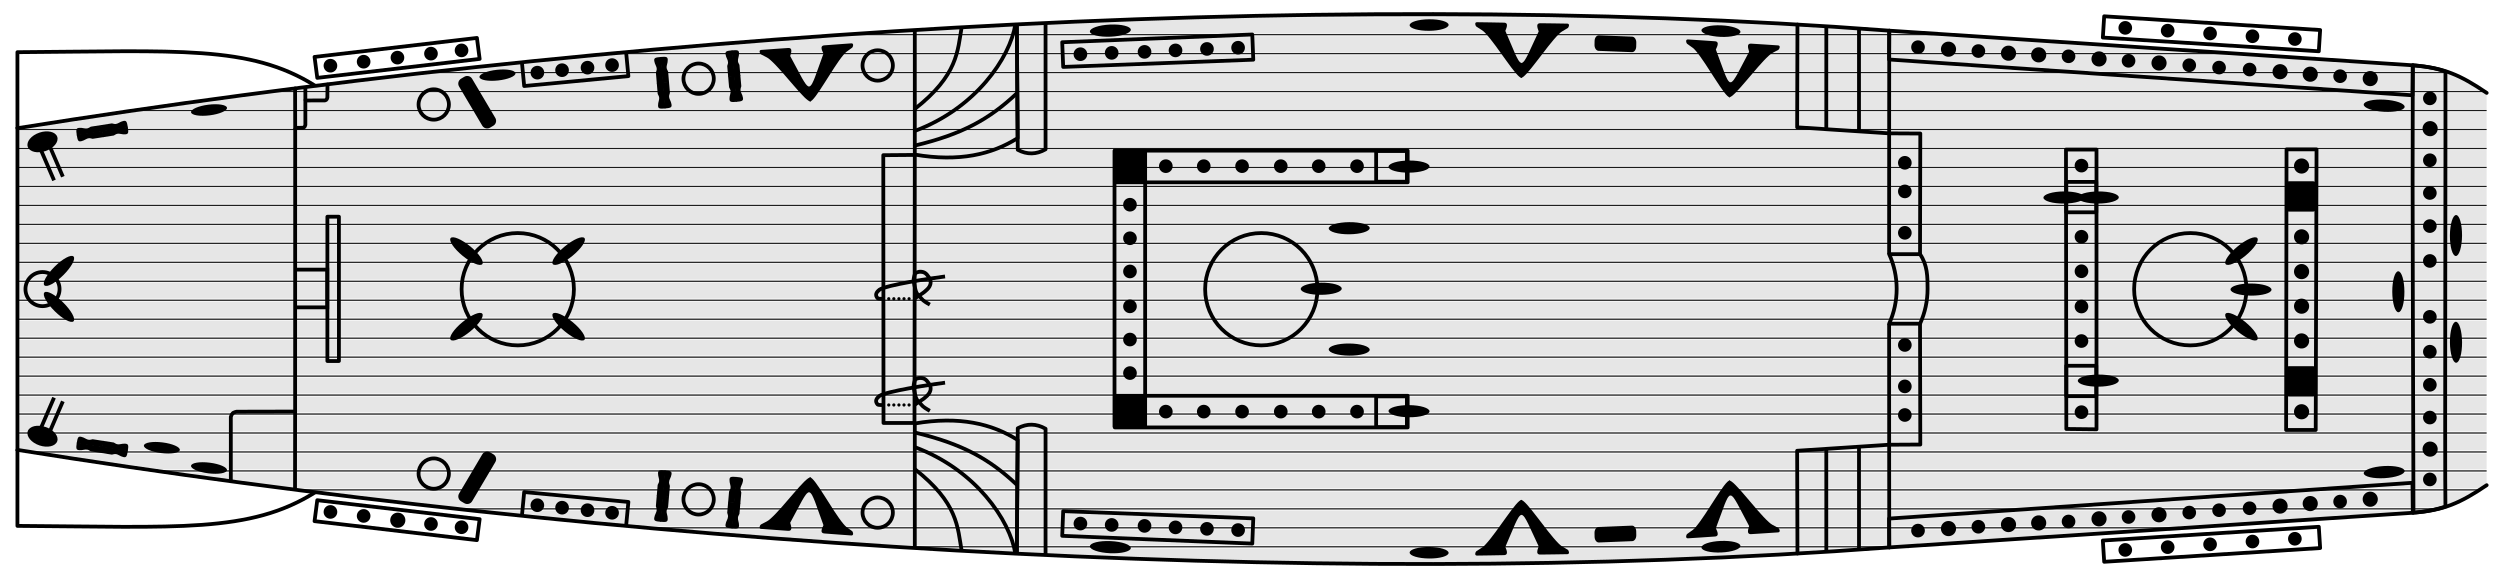
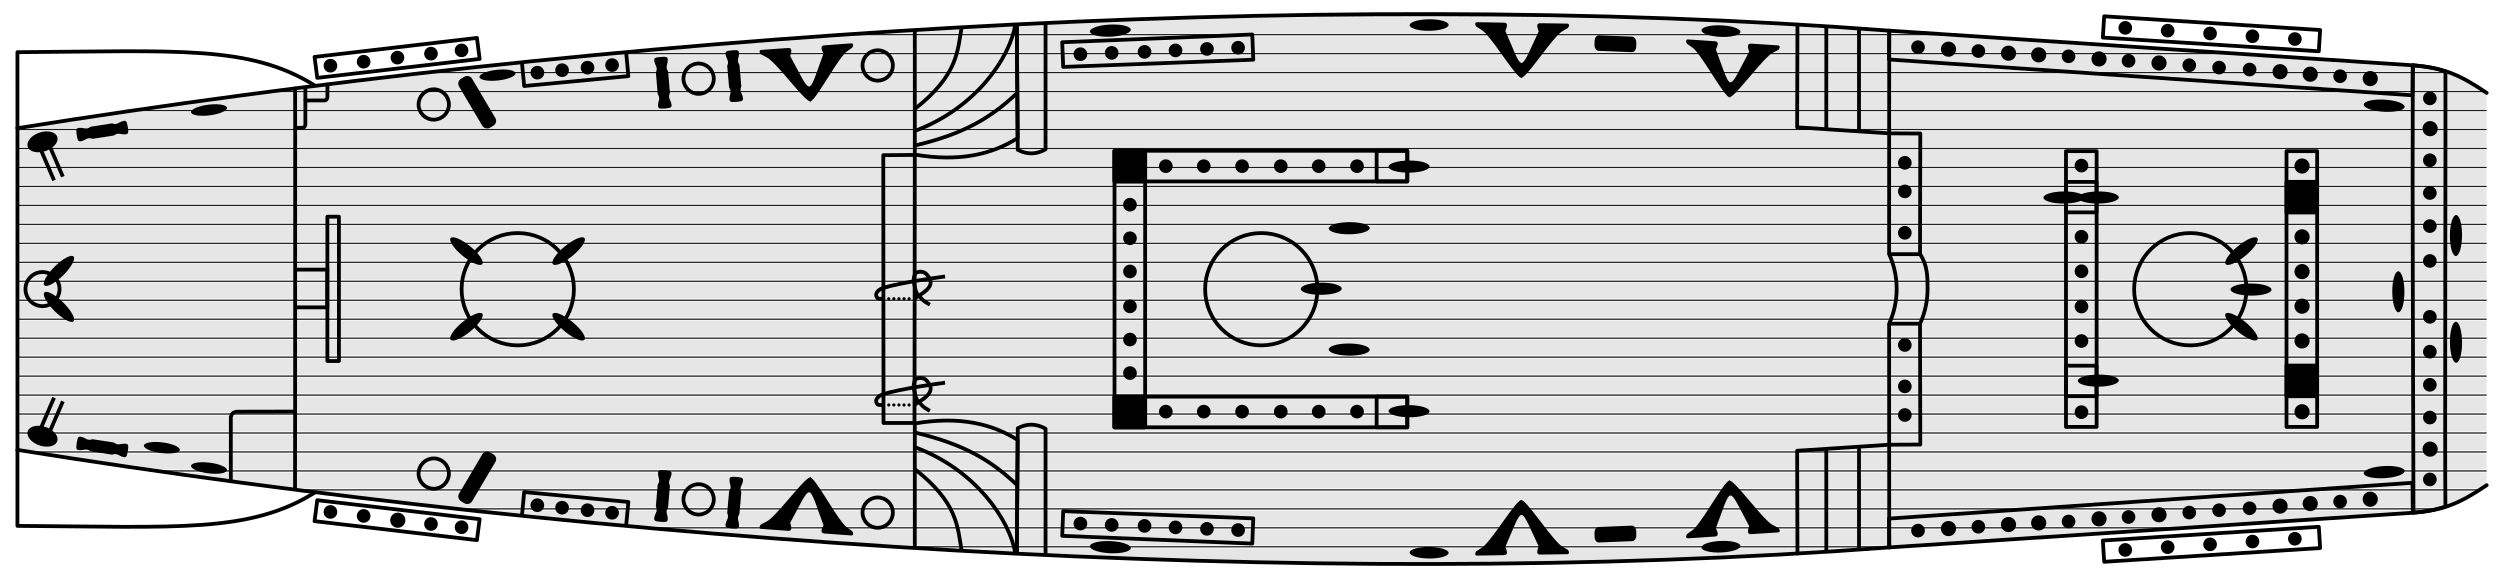
<svg xmlns="http://www.w3.org/2000/svg" xmlns:ns2="https://github.com/jolaf/rigging" xmlns:xlink="http://www.w3.org/1999/xlink" version="1.1" viewBox="1 -24 659 152">
  <defs>
    <pattern id="wood" width="5" height="5" patternUnits="userSpaceOnUse" viewBox="0,0,100,100">
      <g fill="currentColor">
        <rect width="100" height="5" />
        <rect y="5" width="100" height="95" opacity=".1" />
      </g>
    </pattern>
    <rect id="deckMask" x="277.27" y="-.809" width="220.71" height="146.64" fill="currentColor" />
    <g id="mastMask" stroke="currentColor">
      <path d="m425.11 59.525 26.5 26.5z" />
      <path d="m451.61 59.525-26.5 26.5z" />
    </g>
    <circle id="pipe" cx="160.87" cy="398.09" r="4" stroke="currentColor" />
    <circle id="pin" class="aura" transform="rotate(-8.2973)" cx="567.54" cy="28.152" r="1.8" fill="currentColor" />
    <circle id="pinhole" transform="rotate(-8.2973)" cx="607.21" cy="138.78" r="1.5" stroke="currentColor" />
    <ellipse id="cleat" class="aura" transform="rotate(89.51)" cx="3.721" cy="-575.37" rx="1.6" ry="5.4" fill="currentColor" />
    <rect id="lcleat" class="aura" x="396.5" y="72.319" width="4" height="15" ry="1.5" fill="currentColor" />
    <g id="xcleat" class="aura" fill="currentColor">
      <path id="quarterXcleat" class="aura" d="m42.185 13.735s-0.026-2.038-2e-3 -2.905c0.159-0.415 0.29-0.647 0.302-0.946 0.032-0.761-0.407-1.191-0.467-2.117-0.053-0.814 0.29-0.934 1.872-0.926v6.893z" />
      <use transform="matrix(-1,0,0,1,87.6,0)" xlink:href="#quarterXcleat" />
      <use transform="matrix(1,0,0,-1,0,27.3)" xlink:href="#quarterXcleat" />
      <use transform="rotate(180,43.8,13.65)" xlink:href="#quarterXcleat" />
    </g>
    <g id="kevel" class="aura" fill="currentColor">
      <path id="halfKevel" d="m426.56 44.452c0.605 1.201 1.081 2.305 1.819 2.399v3.896c-1.297 0.164-6.502-8.282-9.737-11.618-0.74-0.763-0.818-0.717-2.433-1.725-0.222-0.138-0.607-1.137 0.142-1.153 2.121-0.047 4.926 0.037 7.099 0.007 1.56-0.021 0.44 1.911 0.425 2.168" />
      <use transform="matrix(-1,0,0,1,856.54,0)" xlink:href="#halfKevel" />
    </g>
-     <rect id="fist" class="aura" x="287.16" y="40.706" width="8" height="8" rx=".8" ry=".8" fill="currentColor" />
+     <rect id="fist" class="aura" x="287.16" y="40.706" width="7.08" height="7.08" rx=".8" ry=".8" fill="currentColor" />
    <g id="tackle" class="aura" fill="currentColor">
      <path id="halfTackle" d="m633.92 129.82 0.918 0.396-3.977 9.219-0.918-0.396z" />
      <use transform="translate(-2.3281 -.96875)" xlink:href="#halfTackle" />
      <ellipse transform="matrix(-.94693 -.32143 -.32143 .94693 0 0)" cx="-640.38" cy="-70.366" rx="4.104" ry="2.557" />
    </g>
    <g id="knot" class="aura" fill="currentColor">
      <g fill-opacity="0">
        <rect x="662.21" y="352.48" width="11.369" height="3.748" />
        <rect x="670.88" y="349.13" width="3.123" height="7.121" />
        <rect x="673.19" y="349.88" width="1.812" height="6.996" />
      </g>
      <path d="m678.69 349.36c-2.013 0.246-5.878 0.818-9.482 1.478-1.802 0.33-3.537 0.682-4.945 1.029-1.408 0.347-2.446 0.644-3.053 1.043l-0.018 0.012-0.016 0.014c-0.479 0.375-0.88 0.793-1.043 1.336-0.163 0.543 0.01 1.177 0.482 1.674l0.031 0.033 0.035 0.025c0.22 0.163 0.398 0.178 0.588 0.205 0.19 0.027 0.386 0.035 0.57 0.037 0.368 5e-3 0.691-0.019 0.691-0.019l-0.076-0.998s-0.288 0.022-0.604 0.018c-0.158-2e-3 -0.32-0.01-0.441-0.027-0.081-0.011-0.077-0.012-0.09-0.014-0.241-0.274-0.291-0.445-0.23-0.646 0.064-0.214 0.307-0.516 0.688-0.818 0.306-0.197 1.359-0.564 2.725-0.9 1.375-0.339 3.095-0.689 4.885-1.018 3.58-0.656 7.443-1.228 9.424-1.471z" />
      <path d="m672.42 348.1c-0.465-0.022-0.923 0.066-1.311 0.229-0.408 0.171-0.686 0.499-0.809 0.811-0.122 0.312-0.151 0.585-0.234 0.865-0.144 0.483-0.088 1.007-0.01 1.543 0.078 0.536 0.2 1.065 0.285 1.428 0.17 0.724 0.285 1.148 0.66 1.758 0.024 0.038 0.07 0.067 0.096 0.105-0.209 0.132-0.688 0.469-0.688 0.469l0.521 0.854s0.573-0.406 0.85-0.58c0.302 0.324 0.563 0.688 0.873 0.947 0.652 0.547 1.848 1.191 1.848 1.191l0.482-0.877s-1.221-0.689-1.688-1.08c-0.256-0.214-0.442-0.485-0.691-0.746 0.434-0.293 0.655-0.394 0.979-0.668 0.496-0.421 1.126-0.912 1.475-1.568 0.289-0.544 0.46-1.089 0.369-1.754-0.061-0.444-0.291-0.879-0.586-1.33-0.295-0.451-0.648-0.883-1.068-1.164-0.415-0.278-0.888-0.41-1.353-0.432zm-0.924 1.15c0.448-0.188 1.275-0.186 1.721 0.111 0.218 0.146 0.544 0.506 0.789 0.881 0.245 0.374 0.415 0.798 0.432 0.918 0.063 0.463-0.011 0.678-0.262 1.15-0.191 0.359-0.738 0.847-1.24 1.273-0.288 0.245-0.563 0.39-1.016 0.693-0.014-0.022-0.051-0.047-0.064-0.068-0.323-0.525-0.37-0.744-0.539-1.463-0.084-0.359-0.2-0.864-0.27-1.344-0.07-0.48-0.071-0.953-0.023-1.113 0.108-0.363 0.153-0.643 0.209-0.785 0.056-0.142 0.06-0.168 0.264-0.254z" />
      <circle id="knotDot" cx="663.91" cy="355.73" r=".426" />
      <use transform="translate(1.34)" xlink:href="#knotDot" />
      <use transform="translate(2.68)" xlink:href="#knotDot" />
      <use transform="translate(4.02)" xlink:href="#knotDot" />
      <use transform="translate(5.36)" xlink:href="#knotDot" />
    </g>
  </defs>
  <g id="drawing" fill="none" stroke="currentColor">
    <path d="m656.48 0.485c-6.981-4.721-11.28-6.631-19.468-7.271l-138.01-9.13c-153.64-11.654-338.82 0.984-493.41 25.704v84.791c154.59 24.719 339.77 37.357 493.41 25.703l138.01-9.13c8.188-0.64 12.488-2.55 19.468-7.271" fill="url(#wood)" stroke="none" />
    <path class="rail" d="m645.62-5.151c-3.61-1.336-8.604-1.635-8.604-1.635-0.16 38.87 0.115 82.335 0.176 117.9 0 0 3.932-0.108 8.424-1.564-0.182-8.555 0.077-111.18 4e-3 -114.71h-2.6e-4" stroke-linejoin="round" />
-     <path class="rail" d="m603.73 15.378h7.908l-0.217 73.963h-7.8l0.108-73.963" stroke-linecap="round" stroke-linejoin="round" />
+     <rect class="rail" x="603.72" y="15.852" width="8.08" height="72.673" stroke-linejoin="round" />
    <circle class="solid" cx="578.36" cy="52.238" r="14.805" />
-     <path class="rail" d="m545.59 15.428h8.047v73.736l-7.955-0.091-0.091-73.645" stroke-linecap="round" stroke-linejoin="round" />
+     <rect class="rail" x="545.59" y="15.852" width="8.08" height="72.673" stroke-linejoin="round" />
    <path class="solid" d="m507.13 61.323c1.304-2.876 1.979-5.997 1.979-9.164 1e-5 -3.167-0.013-6.268-1.989-9.164h-8.138c1.304 2.876 1.979 5.997 1.979 9.164 0 3.167-0.675 6.288-1.979 9.164l8.147-3e-5" stroke-linecap="round" stroke-linejoin="round" />
    <circle class="solid " cx="333.48" cy="52.238" r="14.805" />
-     <path class="rail" d="m302.86 88.464h-8.075v-72.72h8.075v72.72" stroke-linejoin="round" />
+     <path class="rail" d="m302.86 88.632h-8.075v-72.888h8.075v72.888" stroke-linejoin="round" />
    <path class="solid" d="m242.14 16.839-8.306 0.069c-4e-3 16.806 0.062 53.776 0.058 70.582h8.168c4e-3 -16.806 0.076-53.845 0.08-70.651v-5e-5" stroke-linejoin="round" />
    <circle class="solid" cx="137.48" cy="52.238" r="14.805" />
    <rect class="solid" x="87.298" y="33.13" width="3.041" height="38.031" stroke-linejoin="round" />
    <path class="solid" d="m78.789 47.072h8.482v9.949h-8.482" />
    <path class="solid" d="m87.327-1.708-0.031 3.419c-0.175 0.713-0.438 0.672-0.685 0.766l-5.121 0.009 0.005 6.425c-0.175 0.713-0.438 0.672-0.685 0.766l-1.999 0.035-0.023-10.387" stroke-linecap="round" stroke-linejoin="round" />
    <path d="m81.491 2.486v-3.563" stroke-linejoin="round" />
    <path d="m78.795 84.486 0.017-74.774" />
    <path class="solid" d="m61.845 102.71v-16.814c0.389-1.278 0.973-1.205 1.523-1.374l15.427-0.037-0.025 20.438" stroke-linecap="round" stroke-linejoin="round" />
    <circle class="solid" cx="12.204" cy="52.207" r="4.495" />
    <path d="m5.599 9.788v84.804" stroke-linecap="round" />
    <g id="portDrawing">
      <path class="rail" d="m499-15.916 138.01 9.13-0.082 7.903-137.97-9.434 0.044-7.599" stroke-linejoin="round" />
      <rect class="rail" transform="matrix(.99798 .063452 -.063107 .99801 -36.919 -388.23)" x="614.66" y="330.18" width="57.042" height="5.615" stroke-linecap="round" stroke-linejoin="round" />
-       <rect class="solid" x="545.68" y="23.952" width="7.895" height="8.012" stroke-linejoin="round" />
+       <rect x="603.72" y="23.93" width="8.08" height="8.08" fill="currentColor" stroke-linejoin="round" />
+       <rect class="solid" x="545.6" y="23.952" width="8.033" height="8.033" stroke-linejoin="round" />
      <path class="rail" d="m498.97 42.996 0.013-31.846 8.207 0.049-0.072 31.797" stroke-linejoin="round" />
      <path class="solid" d="m474.81-17.515-0.083 27.074 24.254 1.59 0.023-27.065" stroke-linecap="round" stroke-linejoin="round" />
      <path d="m491.03 11.003v-27.13" />
      <path d="m482.41 10.058 6e-3 -26.716" />
-       <rect class="solid" x="363.75" y="15.795" width="8.109" height="8.109" stroke-linejoin="round" />
-       <rect class="rail" x="294.88" y="15.715" width="77.184" height="8.348" stroke-linejoin="round" />
+       <rect class="rail" x="294.78" y="15.742" width="77.184" height="8.08" stroke-linejoin="round" />
+       <rect class="solid" x="363.88" y="15.74" width="8.08" height="8.08" stroke-linejoin="round" />
+       <rect x="294.79" y="15.74" width="8.08" height="8.08" fill="currentColor" stroke-linejoin="round" />
      <path class="rail" d="m281-12.863 50.101-2.045s0.262 6.643 0.262 6.643l-50.107 1.907s-0.256-6.505-0.256-6.505" stroke-linecap="round" stroke-linejoin="round" />
      <g stroke-linejoin="round">
        <path class="solid" d="m269.03-17.595s0.253 33.082 0.253 33.082c2.441 1.306 4.882 1.261 7.324-0.126v-33.335" />
        <path class="solid" d="m242.14-15.905v32.655c11.722 2.006 20.363-0.062 27.109-4.348l-0.214-29.641" />
        <path d="m242.15 14.372c12.578-3.001 19.671-7.006 26.788-13.682" stroke-linecap="round" />
        <path d="m242.14 10.516c16.006-5.946 25.097-19.221 26.516-28.111" />
        <path d="m242.07 4.779c11.483-8.995 11.331-15.34 12.443-21.742" />
      </g>
      <use x="71.491" y="-404.834" xlink:href="#pipe" />
      <use x="24.287" y="-401.346" xlink:href="#pipe" />
      <use x="-45.537" y="-394.546" xlink:href="#pipe" />
      <path class="rail" d="m166.06-10.062s0.583 6.126 0.583 6.126l-27.469 2.614s-0.583-6.126-0.583-6.126" stroke-linejoin="round" />
      <rect class="rail" transform="matrix(.99324 -.11605 .1289 .99166 0 0)" x="84.382" y=".8" width="43.093" height="5.574" ry="0" stroke-linejoin="round" />
      <path class="solid" d="m5.599 9.788-0.007-20.032c42.219-0.257 61.235-1.949 78.382 8.79" stroke-linejoin="round" />
      <path d="m5.599 9.788c154.59-24.72 339.77-37.357 493.41-25.704m138.01 9.13c8.188 0.64 12.488 2.55 19.468 7.271" stroke-linecap="round" />
    </g>
    <use id="starboardDrawing" transform="matrix(1 0 0 -1 0 104.38)" xlink:href="#portDrawing" />
  </g>
  <g display="none">
    <g id="deckMasks">
      <use class="deckMask" transform="matrix(.71785 0 0 1 299.43 -20.6)" ns2:deck="fore" xlink:href="#deckMask" />
      <use class="deckMask" transform="matrix(1.0033 0 0 1 -1.1 -20.6)" ns2:deck="main" xlink:href="#deckMask" />
      <use class="deckMask" transform="matrix(1.2311 0 0 1 -335.88 -20.6)" ns2:deck="stern" xlink:href="#deckMask" />
    </g>
  </g>
  <g display="none">
    <g id="mastMasks">
      <use class="mastMask" x="140" y="-20.6" ns2:mast="fore" xlink:href="#mastMask" />
      <use class="mastMask" x="-104.89" y="-20.6" ns2:mast="main" xlink:href="#mastMask" />
      <use class="mastMask" x="-300.966" y="-20.6" ns2:mast="mizzen" xlink:href="#mastMask" />
    </g>
  </g>
  <g id="points">
    <g ns2:deck="fore" ns2:rail="behindFront" ns2:side="port">
      <use transform="rotate(-89.1 631.84 -18.644)" xlink:href="#cleat" />
    </g>
    <g ns2:deck="fore" ns2:rail="behindFront" ns2:side="starboard">
      <use transform="matrix(.015714 .99988 .99988 -.015714 640.56 -509.11)" xlink:href="#cleat" />
    </g>
    <g ns2:deck="fore" ns2:isAcross="true" ns2:rail="frontRail" ns2:side="port">
      <use transform="translate(75.849 98.833)" xlink:href="#pin" />
      <use transform="translate(75.849 89.64)" xlink:href="#pin" />
      <use transform="translate(75.849 80.915)" xlink:href="#pin" />
      <use transform="translate(75.849 72.283)" xlink:href="#pin" />
      <use transform="translate(20.7 -39.787)" xlink:href="#pinhole" />
      <use transform="translate(75.849 55.97)" xlink:href="#pin" />
    </g>
    <g ns2:deck="fore" ns2:isAcross="true" ns2:rail="frontRail" ns2:side="starboard">
      <use transform="matrix(1 0 0 -1 75.849 5.4729)" xlink:href="#pin" />
      <use transform="matrix(1 0 0 -1 75.849 14.666)" xlink:href="#pin" />
      <use transform="matrix(1 0 0 -1 75.849 23.391)" xlink:href="#pin" />
      <use transform="matrix(1 0 0 -1 75.849 32.023)" xlink:href="#pin" />
      <use transform="matrix(1 0 0 -1 20.7 144.09)" xlink:href="#pinhole" />
      <use transform="matrix(1 0 0 -1 75.849 48.335)" xlink:href="#pin" />
    </g>
    <g ns2:deck="fore" ns2:rail="onDeckFront" ns2:side="port">
      <use transform="rotate(3.7858 525.83 819.64)" xlink:href="#cleat" />
    </g>
    <g ns2:deck="fore" ns2:rail="onDeckFront" ns2:side="center">
      <use transform="rotate(90.241 577.35 54.645)" xlink:href="#cleat" />
    </g>
    <g ns2:deck="fore" ns2:rail="onDeckFront" ns2:side="starboard">
      <use transform="matrix(.99782 -.066026 -.066026 -.99782 55.265 137.24)" xlink:href="#cleat" />
    </g>
    <g ns2:deck="fore" ns2:rail="sideRail" ns2:side="port">
      <use transform="rotate(3.8685 -92.77 -907.37)" xlink:href="#pin" />
      <use transform="rotate(3.8685 1466.9 -1553.8)" xlink:href="#pinhole" />
      <use transform="rotate(3.8685 -99.963 -671.32)" xlink:href="#pin" />
      <use transform="rotate(3.8685 1459.2 -1319.1)" xlink:href="#pinhole" />
      <use transform="rotate(3.8685 1456.7 -1201.1)" xlink:href="#pinhole" />
      <use transform="rotate(3.8685 -108.57 -318.72)" xlink:href="#pin" />
      <use transform="rotate(3.8685 1448.7 -965.03)" xlink:href="#pinhole" />
      <use transform="rotate(3.8685 -118.21 -83.962)" xlink:href="#pin" />
      <use transform="rotate(3.8685 1440.8 -730.36)" xlink:href="#pinhole" />
      <use transform="rotate(3.8685 -127.54 153.53)" xlink:href="#pin" />
      <use transform="rotate(3.8685 -132.74 270.21)" xlink:href="#pin" />
      <use transform="rotate(3.8685 -136.38 389.63)" xlink:href="#pin" />
      <use transform="rotate(3.8685 1422.8 -256.77)" xlink:href="#pinhole" />
      <use transform="rotate(3.8685 1417 -138.78)" xlink:href="#pinhole" />
      <use transform="rotate(3.8685 -150.43 743.75)" xlink:href="#pin" />
      <use transform="rotate(3.8685 1407.8 96.012)" xlink:href="#pinhole" />
    </g>
    <g ns2:deck="fore" ns2:rail="sideRail" ns2:side="starboard">
      <use transform="matrix(.99772 -.067466 -.067466 -.99772 -61.428 100.11)" xlink:href="#pin" />
      <use transform="matrix(.99772 -.067466 -.067466 -.99772 -101.49 206.81)" xlink:href="#pinhole" />
      <use transform="matrix(.99772 -.067466 -.067466 -.99772 -45.519 99.09)" xlink:href="#pin" />
      <use transform="matrix(.99772 -.067466 -.067466 -.99772 -85.673 205.75)" xlink:href="#pinhole" />
      <use transform="matrix(.99772 -.067466 -.067466 -.99772 -77.719 205.32)" xlink:href="#pinhole" />
      <use transform="matrix(.99772 -.067466 -.067466 -.99772 -21.75 97.707)" xlink:href="#pin" />
      <use transform="matrix(.99772 -.067466 -.067466 -.99772 -61.808 204.24)" xlink:href="#pinhole" />
      <use transform="matrix(.99772 -.067466 -.067466 -.99772 -5.9338 96.522)" xlink:href="#pin" />
      <use transform="matrix(.99772 -.067466 -.067466 -.99772 -45.994 203.17)" xlink:href="#pinhole" />
      <use transform="matrix(.99772 -.067466 -.067466 -.99772 10.067 95.352)" xlink:href="#pin" />
      <use transform="matrix(.99772 -.067466 -.067466 -.99772 17.927 94.735)" xlink:href="#pin" />
      <use transform="matrix(.99772 -.067466 -.067466 -.99772 25.976 94.217)" xlink:href="#pin" />
      <use transform="matrix(.99772 -.067466 -.067466 -.99772 -14.083 200.88)" xlink:href="#pinhole" />
      <use transform="matrix(.99772 -.067466 -.067466 -.99772 -6.136 200.22)" xlink:href="#pinhole" />
      <use transform="matrix(.99772 -.067466 -.067466 -.99772 49.835 92.463)" xlink:href="#pin" />
      <use transform="matrix(.99772 -.067466 -.067466 -.99772 9.6834 199.07)" xlink:href="#pinhole" />
    </g>
    <g ns2:deck="fore" ns2:rail="shroudsRail" ns2:side="port">
      <use transform="rotate(3.7695 -4.6641 -102.8)" xlink:href="#pin" />
      <use transform="rotate(3.7695 -10.267 67.386)" xlink:href="#pin" />
      <use transform="rotate(3.7695 -15.87 237.57)" xlink:href="#pin" />
      <use transform="rotate(3.7695 -21.472 407.74)" xlink:href="#pin" />
      <use transform="rotate(3.7695 -27.075 577.92)" xlink:href="#pin" />
    </g>
    <g ns2:deck="fore" ns2:rail="shroudsRail" ns2:side="starboard">
      <use transform="matrix(.99784 -.065742 -.065742 -.99784 -6.7682 104.22)" xlink:href="#pin" />
      <use transform="matrix(.99784 -.065742 -.065742 -.99784 4.4079 103.49)" xlink:href="#pin" />
      <use transform="matrix(.99784 -.065742 -.065742 -.99784 15.584 102.75)" xlink:href="#pin" />
      <use transform="matrix(.99784 -.065742 -.065742 -.99784 26.759 102.01)" xlink:href="#pin" />
      <use transform="matrix(.99784 -.065742 -.065742 -.99784 37.935 101.28)" xlink:href="#pin" />
    </g>
    <g ns2:side="port">
-       <use transform="translate(-13.186 -2.1063)" xlink:href="#pinhole" />
-       <use transform="translate(-13.186 -11.266)" xlink:href="#pinhole" />
-       <use transform="translate(-13.186 -29.938)" xlink:href="#pinhole" />
+       <use transform="translate(-13.061 -2.1063)" xlink:href="#pinhole" />
+       <use transform="translate(-13.061 -11.266)" xlink:href="#pinhole" />
+       <use transform="translate(-13.061 -29.938)" xlink:href="#pinhole" />
    </g>
    <g ns2:side="starboard">
-       <use transform="matrix(1 0 0 -1 -13.186 106.41)" xlink:href="#pinhole" />
-       <use transform="matrix(1 0 0 -1 -13.186 115.57)" xlink:href="#pinhole" />
-       <use transform="matrix(1 0 0 -1 -13.186 134.24)" xlink:href="#pinhole" />
+       <use transform="matrix(1 0 0 -1 -13.061 106.41)" xlink:href="#pinhole" />
+       <use transform="matrix(1 0 0 -1 -13.061 115.57)" xlink:href="#pinhole" />
+       <use transform="matrix(1 0 0 -1 -13.061 134.24)" xlink:href="#pinhole" />
    </g>
    <g ns2:deck="fore" ns2:rail="frontFists" ns2:side="port">
-       <use transform="translate(316.38 -16.925)" xlink:href="#fist" />
+       <use transform="translate(317.06 -16.269)" xlink:href="#fist" />
    </g>
    <g ns2:deck="fore" ns2:rail="frontFists" ns2:side="starboard">
-       <use transform="matrix(1 0 0 -1 316.38 121.23)" xlink:href="#fist" />
+       <use transform="translate(317.06 32.169)" xlink:href="#fist" />
    </g>
    <g ns2:deck="fore" ns2:rail="atMastFront" ns2:side="port">
      <use transform="matrix(.76693 -.64173 -.64173 -.76693 149.81 410.51)" xlink:href="#cleat" />
    </g>
    <g ns2:deck="fore" ns2:rail="atMastFront" ns2:side="center">
      <use transform="rotate(.87139 -2934.8 1274)" xlink:href="#cleat" />
    </g>
    <g ns2:deck="fore" ns2:rail="atMastFront" ns2:side="starboard">
      <use transform="rotate(39.921 496.45 53.135)" xlink:href="#cleat" />
    </g>
    <g ns2:deck="fore" ns2:isAcross="true" ns2:rail="behindMastRail" ns2:side="port">
      <use transform="translate(-15.985 101.55)" xlink:href="#pin" />
      <use transform="translate(-15.985 92.452)" xlink:href="#pin" />
      <use transform="translate(-15.985 73.703)" xlink:href="#pin" />
    </g>
    <g ns2:deck="fore" ns2:isAcross="true" ns2:rail="behindMastRail" ns2:side="starboard">
      <use transform="matrix(1 0 0 -1 -15.985 2.7541)" xlink:href="#pin" />
      <use transform="matrix(1 0 0 -1 -15.985 11.854)" xlink:href="#pin" />
      <use transform="matrix(1 0 0 -1 -15.985 30.603)" xlink:href="#pin" />
    </g>
    <g ns2:deck="fore" ns2:rail="backPillars" ns2:side="port">
      <g id="doubleCleat">
        <use transform="rotate(.038274 -43239 -31826)" xlink:href="#cleat" />
        <use transform="rotate(.038274 -43243 -45390)" xlink:href="#cleat" />
      </g>
    </g>
    <g ns2:deck="fore" ns2:rail="backPillars" ns2:side="starboard">
      <use transform="rotate(.038274 -115492 -31800)" xlink:href="#cleat" />
    </g>
    <g ns2:deck="fore" ns2:isAcross="true" ns2:rail="backRail" ns2:side="port">
      <use transform="translate(-62.546 91.416)" xlink:href="#pin" />
      <use transform="translate(-62.546 80.498)" xlink:href="#pin" />
      <use transform="translate(-62.546 72.958)" xlink:href="#pin" />
    </g>
    <g ns2:deck="fore" ns2:isAcross="true" ns2:rail="backRail" ns2:side="starboard">
      <use transform="matrix(1 0 0 -1 -62.546 12.889)" xlink:href="#pin" />
      <use transform="matrix(1 0 0 -1 -62.546 23.808)" xlink:href="#pin" />
      <use transform="matrix(1 0 0 -1 -62.546 31.348)" xlink:href="#pin" />
    </g>
    <g ns2:deck="main" ns2:rail="bulwark" ns2:side="port">
      <use transform="matrix(.95074 0 0 .95074 -169.32 -16.259)" xlink:href="#cleat" />
      <use transform="rotate(.89998 3866.4 -1648)" xlink:href="#kevel" />
      <use transform="matrix(-.01972 1.022 -.73281 -.029126 493.17 -417.41)" xlink:href="#lcleat" />
      <use transform="matrix(.95039 .048001 -.048001 .95039 -92.251 -42.279)" xlink:href="#cleat" />
      <use transform="rotate(3.7685 1188.8 460.96)" xlink:href="#kevel" />
    </g>
    <g ns2:deck="main" ns2:rail="bulwark" ns2:side="starboard">
      <use transform="matrix(.95074 0 0 -.95074 -169.32 120.56)" xlink:href="#cleat" />
      <use transform="matrix(.99988 -.015707 -.015707 -.99988 -25.413 165.24)" xlink:href="#kevel" />
      <use transform="matrix(-.01972 -1.022 -.73281 .029126 493.17 521.72)" xlink:href="#lcleat" />
      <use transform="matrix(.95039 -.048001 -.048001 -.95039 -92.251 146.59)" xlink:href="#cleat" />
      <use transform="matrix(.99784 -.065725 -.065725 -.99784 32.866 181.44)" xlink:href="#kevel" />
    </g>
    <g ns2:deck="main" ns2:rail="frontPillars" ns2:side="port">
      <use transform="translate(-202.96 21.115)" xlink:href="#cleat" />
    </g>
    <g ns2:deck="main" ns2:rail="frontPillars" ns2:side="starboard">
      <use transform="matrix(1 0 0 -1 -202.96 83.191)" xlink:href="#cleat" />
    </g>
    <g ns2:deck="main" ns2:rail="onDeckFront" ns2:side="port">
      <use transform="translate(-218.73 37.358)" xlink:href="#cleat" />
    </g>
    <g ns2:deck="main" ns2:rail="onDeckFront" ns2:side="starboard">
      <use transform="matrix(1 0 0 -1 -218.73 66.948)" xlink:href="#cleat" />
    </g>
    <g ns2:deck="main" ns2:rail="atMastFront" ns2:side="center">
      <use transform="rotate(180 462.33 25.459)" xlink:href="#cleat" />
    </g>
    <g ns2:deck="main" ns2:rail="sideMastRail" ns2:side="port">
      <use transform="translate(-257.35 73.846)" xlink:href="#pin" />
      <use transform="translate(-247.35 73.846)" xlink:href="#pin" />
      <use transform="translate(-237.25 73.846)" xlink:href="#pin" />
      <use transform="translate(-227.05 73.846)" xlink:href="#pin" />
      <use transform="translate(-217.05 73.846)" xlink:href="#pin" />
      <use transform="translate(-206.95 73.846)" xlink:href="#pin" />
    </g>
    <g ns2:deck="main" ns2:rail="sideMastRail" ns2:side="starboard">
      <use transform="matrix(1 0 0 -1 -257.35 30.46)" xlink:href="#pin" />
      <use transform="matrix(1 0 0 -1 -247.35 30.46)" xlink:href="#pin" />
      <use transform="matrix(1 0 0 -1 -237.25 30.46)" xlink:href="#pin" />
      <use transform="matrix(1 0 0 -1 -227.05 30.46)" xlink:href="#pin" />
      <use transform="matrix(1 0 0 -1 -217.05 30.46)" xlink:href="#pin" />
      <use transform="matrix(1 0 0 -1 -206.95 30.46)" xlink:href="#pin" />
    </g>
    <g ns2:deck="main" ns2:rail="backFists" ns2:side="port">
-       <use transform="translate(7.7263 -24.752)" xlink:href="#fist" />
+       <use transform="translate(8.1233 -24.464)" xlink:href="#fist" />
    </g>
    <g ns2:deck="main" ns2:rail="backFists" ns2:side="starboard">
-       <use transform="matrix(1 0 0 -1 7.7263 129.06)" xlink:href="#fist" />
+       <use transform="matrix(1 0 0 -1 8.1233 128.84)" xlink:href="#fist" />
    </g>
    <g ns2:deck="main" ns2:isAcross="true" ns2:rail="behindMastRail" ns2:side="port">
      <use transform="translate(-266.8 101.6)" xlink:href="#pin" />
      <use transform="translate(-266.8 92.847)" xlink:href="#pin" />
      <use transform="translate(-266.8 84.008)" xlink:href="#pin" />
    </g>
    <g ns2:deck="main" ns2:isAcross="true" ns2:rail="behindMastRail" ns2:side="starboard">
      <use transform="matrix(1 0 0 -1 -266.8 2.7081)" xlink:href="#pin" />
      <use transform="matrix(1 0 0 -1 -266.8 11.459)" xlink:href="#pin" />
      <use transform="matrix(1 0 0 -1 -266.8 20.298)" xlink:href="#pin" />
    </g>
    <g ns2:deck="main" ns2:rail="sideRail" ns2:side="port">
      <use transform="rotate(-2.2774 1540.9 7008.1)" xlink:href="#pin" />
      <use transform="rotate(-2.2774 1536.1 6800.6)" xlink:href="#pin" />
      <use transform="rotate(-2.2774 1533.9 6582.6)" xlink:href="#pin" />
      <use transform="rotate(-2.2774 1528.2 6377)" xlink:href="#pin" />
      <use transform="rotate(-2.2774 1522.7 6168.3)" xlink:href="#pin" />
      <use transform="rotate(-2.2774 1518.7 5961.7)" xlink:href="#pin" />
    </g>
    <g ns2:deck="main" ns2:rail="sideRail" ns2:side="starboard">
      <use transform="matrix(.99921 .039738 .039738 -.99921 -277.27 37.537)" xlink:href="#pin" />
      <use transform="matrix(.99921 .039738 .039738 -.99921 -269.03 37.891)" xlink:href="#pin" />
      <use transform="matrix(.99921 .039738 .039738 -.99921 -260.37 38.148)" xlink:href="#pin" />
      <use transform="matrix(.99921 .039738 .039738 -.99921 -252.2 38.537)" xlink:href="#pin" />
      <use transform="matrix(.99921 .039738 .039738 -.99921 -243.91 38.922)" xlink:href="#pin" />
      <use transform="matrix(.99921 .039738 .039738 -.99921 -235.7 39.243)" xlink:href="#pin" />
    </g>
    <g ns2:deck="main" ns2:rail="aboveRail" ns2:side="port">
      <use transform="rotate(-2.0865 30.155 7725.9)" xlink:href="#cleat" />
    </g>
    <g ns2:deck="main" ns2:rail="aboveRail" ns2:side="starboard">
      <use transform="matrix(.99934 .036409 .036409 -.99934 -281.27 98.086)" xlink:href="#cleat" />
    </g>
    <g ns2:deck="stern" ns2:rail="bulwark" ns2:side="port">
      <use transform="rotate(-30.64 122.33 537.31)" xlink:href="#lcleat" />
      <use transform="matrix(.8798 -.086775 .086775 .8798 -373.98 46.791)" xlink:href="#cleat" />
      <use transform="rotate(-4.8377 -77.797 -1556)" xlink:href="#xcleat" />
      <use transform="rotate(-5.0377 -80.762 -1708.6)" xlink:href="#xcleat" />
      <use transform="rotate(-4.1732 -337.25 2959.3)" xlink:href="#kevel" />
    </g>
    <g ns2:deck="stern" ns2:rail="bulwark" ns2:side="starboard">
      <use transform="matrix(.86039 .50964 .50964 -.86039 -256.75 -32.473)" xlink:href="#lcleat" />
      <use transform="matrix(.99644 .084334 .084334 -.99644 130.94 116.67)" xlink:href="#xcleat" />
      <use transform="matrix(.99614 .087812 .087812 -.99614 149.72 118.26)" xlink:href="#xcleat" />
      <use transform="matrix(.99735 .072772 .072772 -.99735 -216.25 121.27)" xlink:href="#kevel" />
    </g>
-     <g transform="translate(.26517)" ns2:deck="stern" ns2:rail="atFront" ns2:side="center">
-       <use transform="translate(-428.9 -300.98)" xlink:href="#knot" />
-     </g>
-     <g transform="translate(.26517)" ns2:deck="stern" ns2:rail="aboveLadder" ns2:side="starboard">
-       <use transform="translate(-428.9 -272.98)" xlink:href="#knot" />
+     <g ns2:deck="stern" ns2:rail="atFront" ns2:side="center">
+       <use transform="translate(-428.63 -300.98)" xlink:href="#knot" />
+     </g>
+     <g ns2:deck="stern" ns2:rail="aboveLadder" ns2:side="starboard">
+       <use transform="translate(-428.63 -272.98)" xlink:href="#knot" />
    </g>
    <g ns2:deck="stern" ns2:rail="sideRail" ns2:side="port">
      <use transform="rotate(-.99998 3172.8 24207)" xlink:href="#pin" />
      <use transform="rotate(-.99998 3138.8 23834)" xlink:href="#pin" />
      <use transform="rotate(-.99998 3104.2 23449)" xlink:href="#pin" />
      <use transform="rotate(-.99998 3068.6 23078)" xlink:href="#pin" />
    </g>
    <g ns2:deck="stern" ns2:rail="sideRail" ns2:side="starboard">
      <use transform="matrix(.99985 .017452 .017452 -.99985 -421.99 45.269)" xlink:href="#pin" />
      <use transform="matrix(.99985 .017452 .017452 -.99985 -415.47 45.919)" xlink:href="#pin" />
      <use transform="matrix(.99985 .017452 .017452 -.99985 -408.76 46.581)" xlink:href="#pin" />
      <use transform="matrix(.99985 .017452 .017452 -.99985 -402.29 47.259)" xlink:href="#pin" />
    </g>
    <g ns2:deck="stern" ns2:rail="shroudsRail" ns2:side="port">
      <use transform="rotate(-.7 4203.3 39058)" xlink:href="#pin" />
      <use transform="rotate(-.7 4121.7 38341)" xlink:href="#pin" />
      <use transform="rotate(-.7 4038.3 37611)" xlink:href="#pin" />
      <use transform="rotate(-.7 3956.6 36887)" xlink:href="#pin" />
      <use transform="rotate(-.7 3890.7 36227)" xlink:href="#pin" />
    </g>
    <g ns2:deck="stern" ns2:rail="shroudsRail" ns2:side="starboard">
      <use transform="matrix(.99992 .012217 .012217 -.99992 -476.85 49.996)" xlink:href="#pin" />
      <use transform="matrix(.99992 .012217 .012217 -.99992 -468.1 51.047)" xlink:href="#pin" />
      <use transform="matrix(.99992 .012217 .012217 -.99992 -515.58 155.24)" xlink:href="#pinhole" />
      <use transform="matrix(.99992 .012217 .012217 -.99992 -450.35 53.175)" xlink:href="#pin" />
      <use transform="matrix(.99992 .012217 .012217 -.99992 -442.29 54.03)" xlink:href="#pin" />
    </g>
    <g ns2:deck="stern" ns2:rail="atMast" ns2:side="port">
      <use transform="rotate(219.92 357.55 102.47)" xlink:href="#cleat" />
      <use transform="matrix(.76693 -.64173 -.64173 -.76693 -291.15 410.51)" xlink:href="#cleat" />
    </g>
    <g ns2:deck="stern" ns2:rail="atMast" ns2:side="starboard">
      <use transform="matrix(-.76693 .64173 .64173 .76693 566 -306.2)" xlink:href="#cleat" />
      <use transform="rotate(39.921 275.97 -553.92)" xlink:href="#cleat" />
    </g>
    <g ns2:deck="stern" ns2:rail="poopBulwark" ns2:side="port">
      <use transform="matrix(1 0 0 -1 -616.81 152.59)" xlink:href="#tackle" />
      <use transform="rotate(81.139 37.687 2.8545)" xlink:href="#xcleat" />
      <use transform="matrix(.87815 -.10212 .10212 .87815 -449.05 64.812)" xlink:href="#cleat" />
    </g>
    <g ns2:deck="stern" ns2:rail="poopBulwark" ns2:side="starboard">
      <use transform="translate(-616.81 -48.222)" xlink:href="#tackle" />
      <use transform="matrix(.15404 -.98806 -.98806 -.15404 34.702 139.19)" xlink:href="#xcleat" />
      <use transform="matrix(.87815 .10212 .10212 -.87815 -461.48 34.213)" xlink:href="#cleat" />
      <use transform="matrix(.87815 .10212 .10212 -.87815 -449.05 39.556)" xlink:href="#cleat" />
    </g>
    <g ns2:deck="stern" ns2:ignoreDeck="true" ns2:rail="poopFlagstaff" ns2:side="port">
      <use transform="rotate(-44.188 355.84 711.44)" xlink:href="#cleat" />
    </g>
    <g ns2:deck="stern" ns2:ignoreDeck="true" ns2:rail="poopFlagstaff" ns2:side="starboard">
      <use transform="matrix(.71706 .69702 .69702 -.71706 -395.2 -345.02)" xlink:href="#cleat" />
    </g>
  </g>
</svg>
